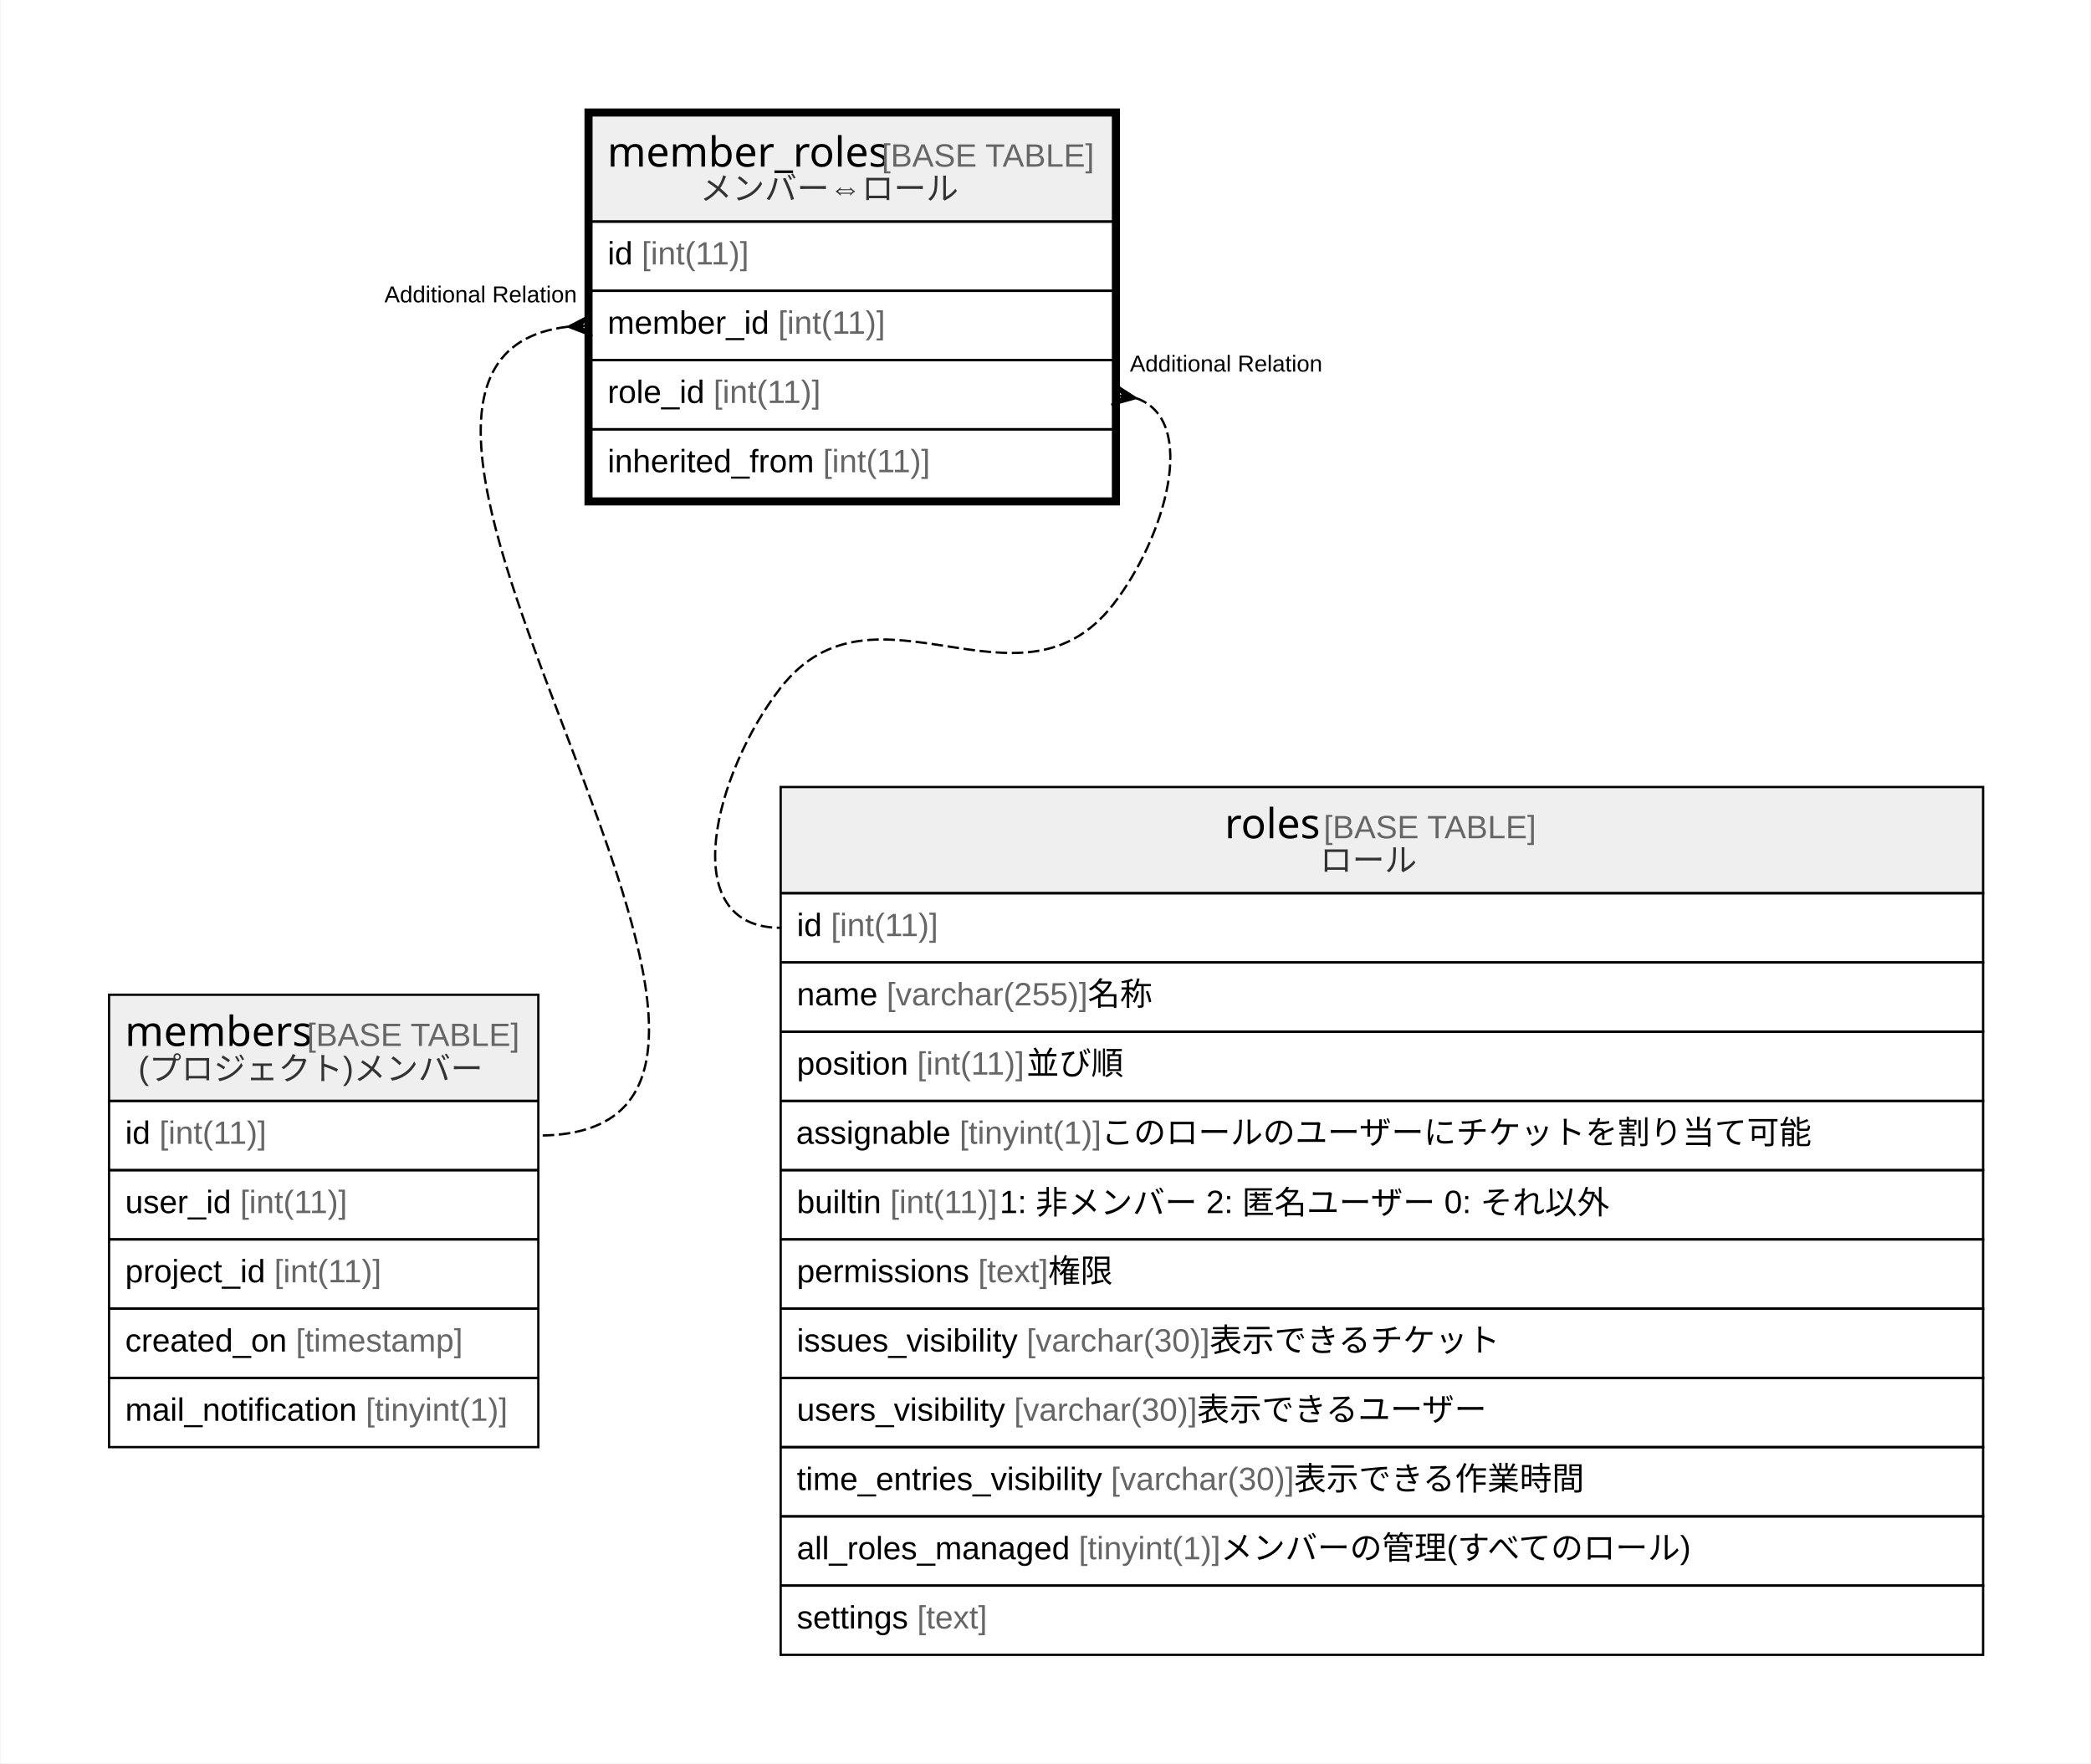
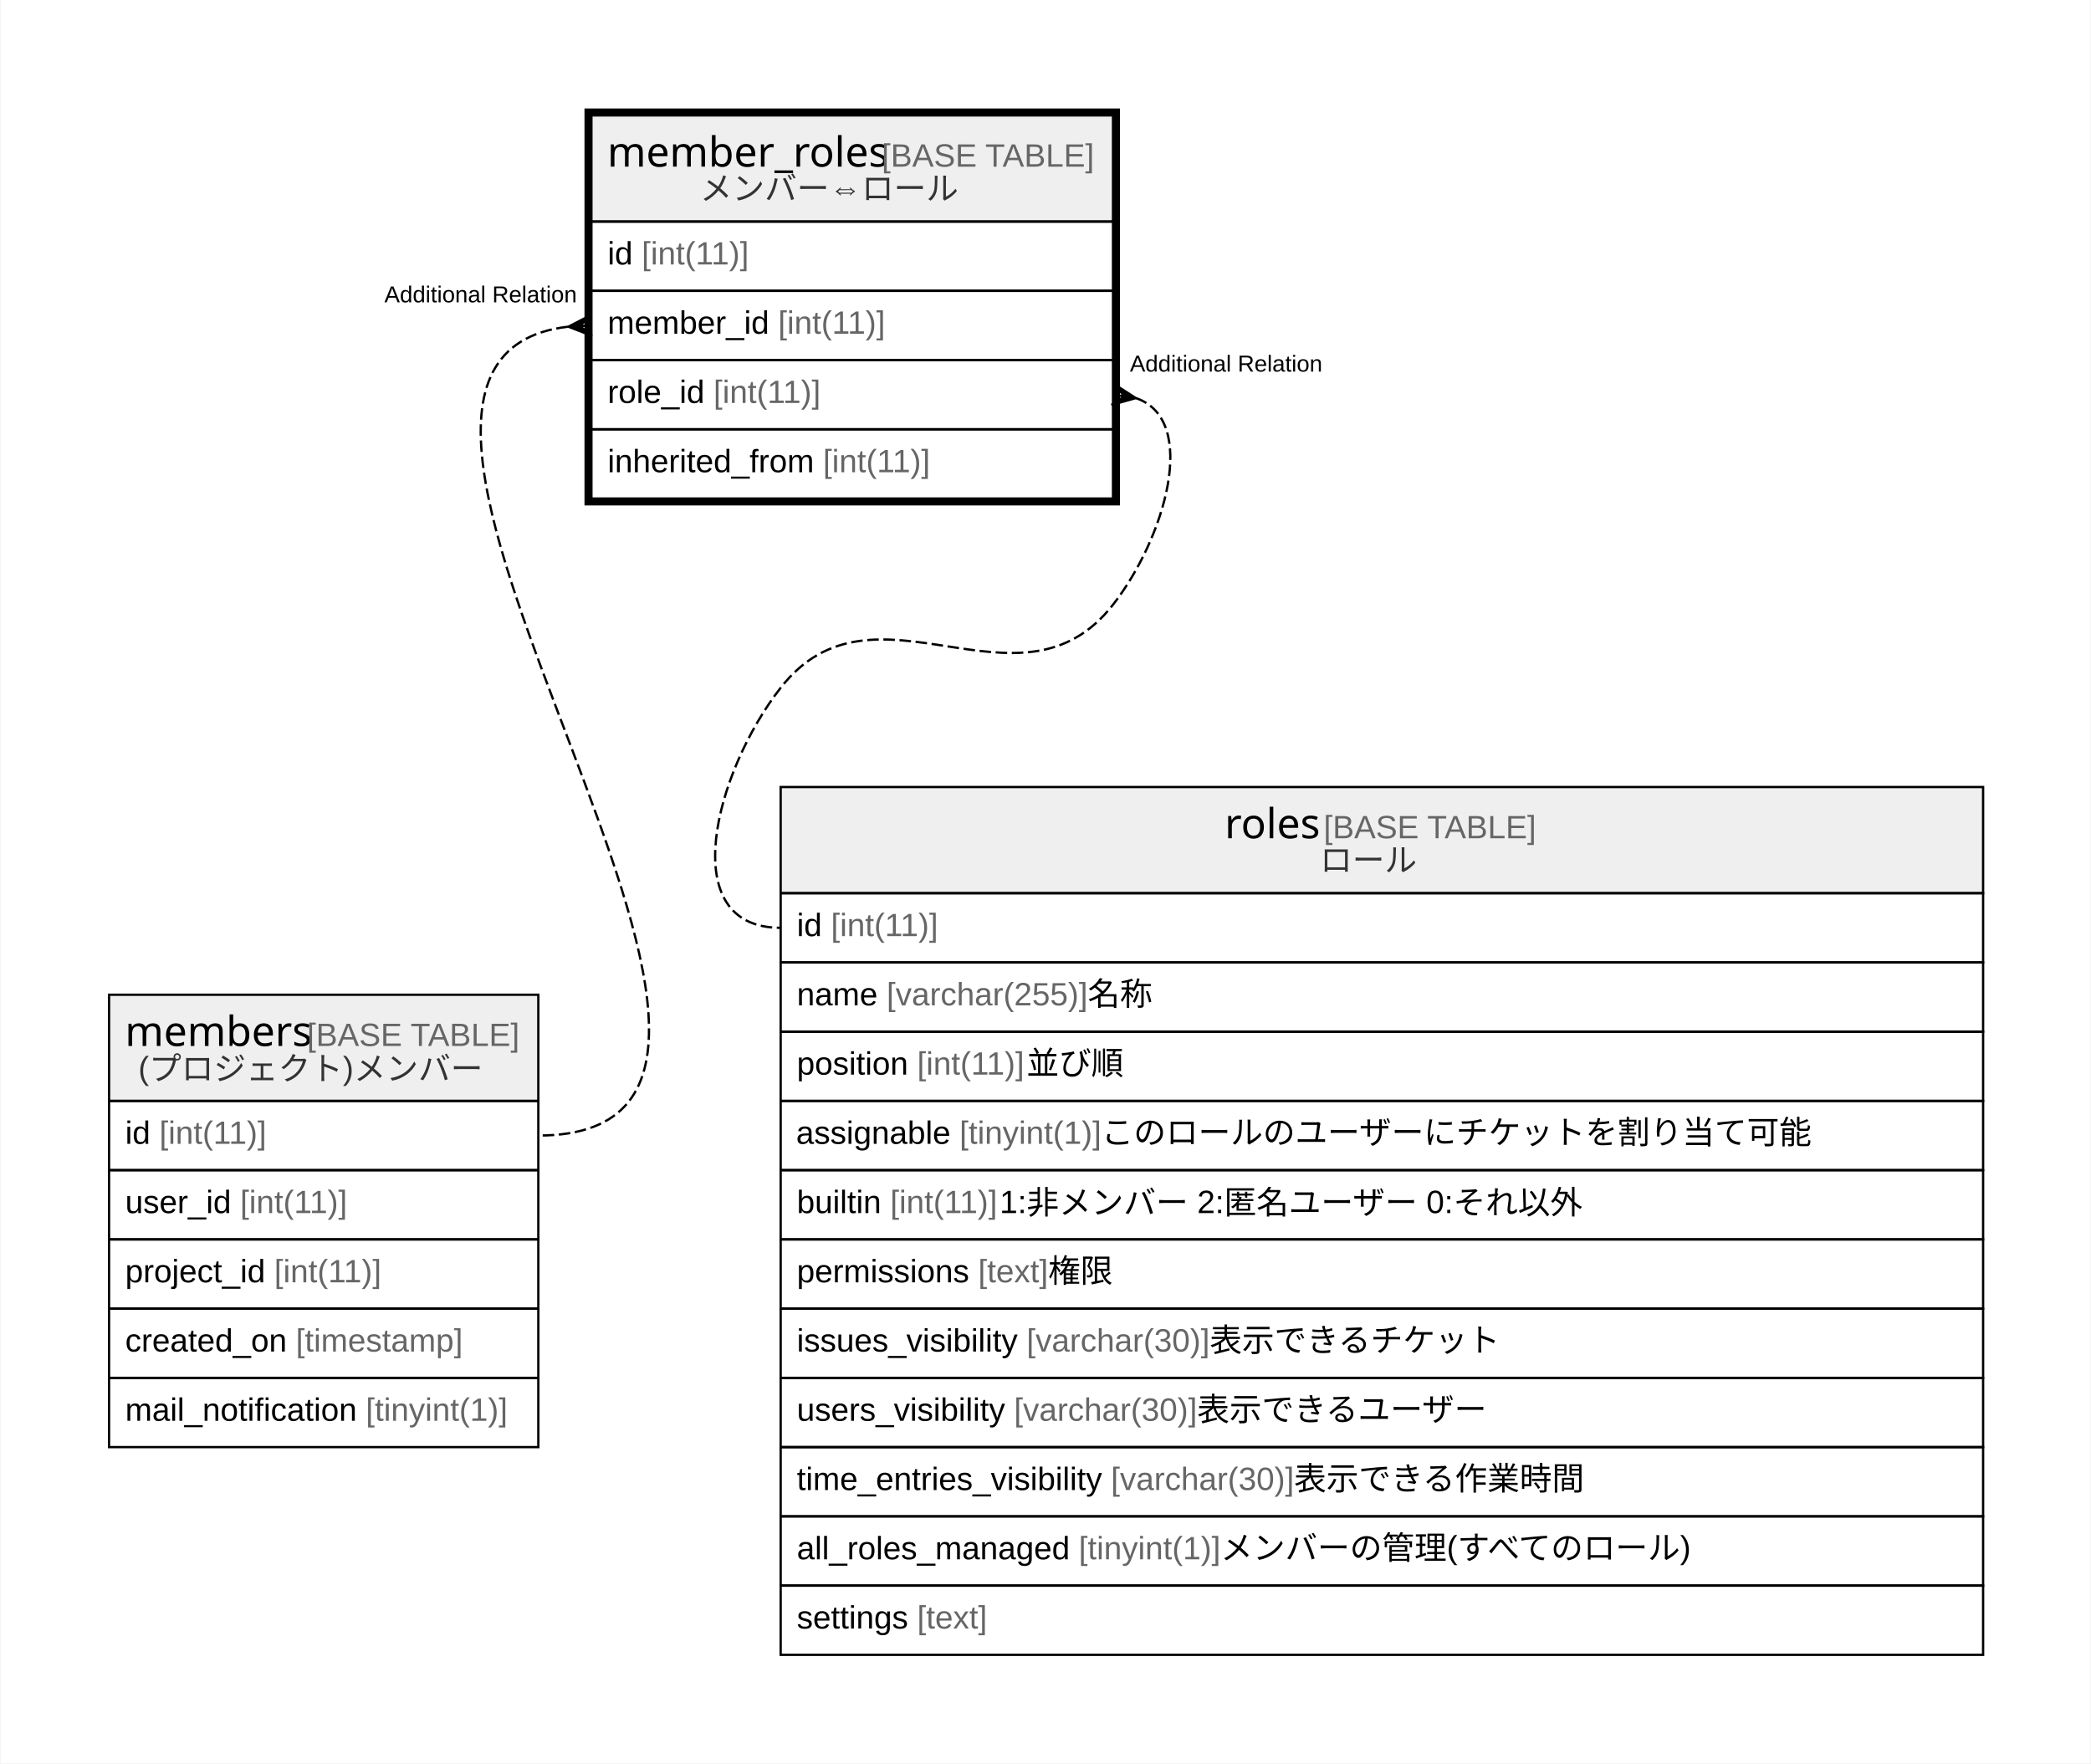
<svg xmlns="http://www.w3.org/2000/svg" width="906pt" height="764pt" viewBox="0.00 0.00 905.50 764.00">
  <g id="graph0" class="graph" transform="scale(1 1) rotate(0) translate(4 760)">
    <polygon fill="#ffffff" stroke="transparent" points="-4,4 -4,-760 901.5,-760 901.5,4 -4,4" />
    <g id="node1" class="node">
      <polygon fill="#efefef" stroke="transparent" points="252,-664 252,-710 478,-710 478,-664 252,-664" />
      <polygon fill="none" stroke="#000000" points="252,-664 252,-710 478,-710 478,-664 252,-664" />
      <text text-anchor="start" x="258.873" y="-687.8" font-family="Arial Bold" font-size="18.00" fill="#000000">member_roles</text>
      <text text-anchor="start" x="373.873" y="-687.8" font-family="Arial" font-size="14.00" fill="#000000"> </text>
      <text text-anchor="start" x="377.764" y="-687.8" font-family="Arial" font-size="14.00" fill="#666666">[BASE TABLE]</text>
      <text text-anchor="start" x="299.033" y="-673.4" font-family="Arial" font-size="14.00" fill="#333333">メンバー⇔ロール</text>
      <polygon fill="none" stroke="#000000" points="252,-634 252,-664 478,-664 478,-634 252,-634" />
      <text text-anchor="start" x="259" y="-645.4" font-family="Arial" font-size="14.00" fill="#000000">id </text>
      <text text-anchor="start" x="273.78" y="-645.4" font-family="Arial" font-size="14.00" fill="#666666">[int(11)]</text>
      <polygon fill="none" stroke="#000000" points="252,-604 252,-634 478,-634 478,-604 252,-604" />
      <text text-anchor="start" x="259" y="-615.4" font-family="Arial" font-size="14.00" fill="#000000">member_id </text>
      <text text-anchor="start" x="332.892" y="-615.4" font-family="Arial" font-size="14.00" fill="#666666">[int(11)]</text>
      <polygon fill="none" stroke="#000000" points="252,-574 252,-604 478,-604 478,-574 252,-574" />
      <text text-anchor="start" x="259" y="-585.4" font-family="Arial" font-size="14.00" fill="#000000">role_id </text>
      <text text-anchor="start" x="304.895" y="-585.4" font-family="Arial" font-size="14.00" fill="#666666">[int(11)]</text>
      <polygon fill="none" stroke="#000000" points="252,-544 252,-574 478,-574 478,-544 252,-544" />
      <text text-anchor="start" x="259" y="-555.4" font-family="Arial" font-size="14.00" fill="#000000">inherited_from </text>
      <text text-anchor="start" x="352.345" y="-555.4" font-family="Arial" font-size="14.00" fill="#666666">[int(11)]</text>
      <polygon fill="none" stroke="#000000" stroke-width="3" points="250.5,-542.5 250.5,-711.5 479.5,-711.5 479.5,-542.5 250.5,-542.5" />
    </g>
    <g id="node2" class="node">
      <polygon fill="#efefef" stroke="transparent" points="43,-283 43,-329 229,-329 229,-283 43,-283" />
      <polygon fill="none" stroke="#000000" points="43,-283 43,-329 229,-329 229,-283 43,-283" />
      <text text-anchor="start" x="49.876" y="-306.8" font-family="Arial Bold" font-size="18.00" fill="#000000">members</text>
      <text text-anchor="start" x="124.871" y="-306.8" font-family="Arial" font-size="14.00" fill="#000000"> </text>
      <text text-anchor="start" x="128.761" y="-306.8" font-family="Arial" font-size="14.00" fill="#666666">[BASE TABLE]</text>
      <text text-anchor="start" x="55.661" y="-292.4" font-family="Arial" font-size="14.00" fill="#333333">(プロジェクト)メンバー</text>
      <polygon fill="none" stroke="#000000" points="43,-253 43,-283 229,-283 229,-253 43,-253" />
      <text text-anchor="start" x="50" y="-264.4" font-family="Arial" font-size="14.00" fill="#000000">id </text>
      <text text-anchor="start" x="64.78" y="-264.4" font-family="Arial" font-size="14.00" fill="#666666">[int(11)]</text>
      <polygon fill="none" stroke="#000000" points="43,-223 43,-253 229,-253 229,-223 43,-223" />
      <text text-anchor="start" x="50" y="-234.4" font-family="Arial" font-size="14.00" fill="#000000">user_id </text>
      <text text-anchor="start" x="99.788" y="-234.4" font-family="Arial" font-size="14.00" fill="#666666">[int(11)]</text>
      <polygon fill="none" stroke="#000000" points="43,-193 43,-223 229,-223 229,-193 43,-193" />
      <text text-anchor="start" x="50" y="-204.4" font-family="Arial" font-size="14.00" fill="#000000">project_id </text>
      <text text-anchor="start" x="114.568" y="-204.4" font-family="Arial" font-size="14.00" fill="#666666">[int(11)]</text>
      <polygon fill="none" stroke="#000000" points="43,-163 43,-193 229,-193 229,-163 43,-163" />
      <text text-anchor="start" x="50" y="-174.4" font-family="Arial" font-size="14.00" fill="#000000">created_on </text>
      <text text-anchor="start" x="123.92" y="-174.4" font-family="Arial" font-size="14.00" fill="#666666">[timestamp]</text>
      <polygon fill="none" stroke="#000000" points="43,-133 43,-163 229,-163 229,-133 43,-133" />
      <text text-anchor="start" x="50" y="-144.4" font-family="Arial" font-size="14.00" fill="#000000">mail_notification </text>
      <text text-anchor="start" x="154.234" y="-144.4" font-family="Arial" font-size="14.00" fill="#666666">[tinyint(1)]</text>
    </g>
    <g id="edge1" class="edge">
      <path fill="none" stroke="#000000" stroke-dasharray="5,2" d="M241.731,-618.431C108.999,-602.74 381.671,-268 229,-268" />
      <polygon fill="#000000" stroke="#000000" points="242.015,-618.446 251.751,-623.493 247.008,-618.723 252,-619 252,-619 252,-619 247.008,-618.723 252.249,-614.507 242.015,-618.446 242.015,-618.446" />
      <text text-anchor="start" x="162.325" y="-629" font-family="Arial" font-size="10.00" fill="#000000">Additional Relation</text>
    </g>
    <g id="node3" class="node">
      <polygon fill="#efefef" stroke="transparent" points="334,-373 334,-419 855,-419 855,-373 334,-373" />
      <polygon fill="none" stroke="#000000" points="334,-373 334,-419 855,-419 855,-373 334,-373" />
      <text text-anchor="start" x="526.374" y="-396.8" font-family="Arial Bold" font-size="18.00" fill="#000000">roles</text>
      <text text-anchor="start" x="565.372" y="-396.8" font-family="Arial" font-size="14.00" fill="#000000"> </text>
      <text text-anchor="start" x="569.263" y="-396.8" font-family="Arial" font-size="14.00" fill="#666666">[BASE TABLE]</text>
      <text text-anchor="start" x="567.675" y="-382.4" font-family="Arial" font-size="14.00" fill="#333333">ロール</text>
      <polygon fill="none" stroke="#000000" points="334,-343 334,-373 855,-373 855,-343 334,-343" />
      <text text-anchor="start" x="341" y="-354.4" font-family="Arial" font-size="14.00" fill="#000000">id </text>
      <text text-anchor="start" x="355.78" y="-354.4" font-family="Arial" font-size="14.00" fill="#666666">[int(11)]</text>
      <polygon fill="none" stroke="#000000" points="334,-313 334,-343 855,-343 855,-313 334,-313" />
      <text text-anchor="start" x="341" y="-324.4" font-family="Arial" font-size="14.00" fill="#000000">name </text>
      <text text-anchor="start" x="379.899" y="-324.4" font-family="Arial" font-size="14.00" fill="#666666">[varchar(255)]</text>
      <text text-anchor="start" x="467.018" y="-324.4" font-family="Arial" font-size="14.00" fill="#000000"> 名称</text>
      <polygon fill="none" stroke="#000000" points="334,-283 334,-313 855,-313 855,-283 334,-283" />
      <text text-anchor="start" x="341" y="-294.4" font-family="Arial" font-size="14.00" fill="#000000">position </text>
      <text text-anchor="start" x="393.125" y="-294.4" font-family="Arial" font-size="14.00" fill="#666666">[int(11)]</text>
      <text text-anchor="start" x="440.572" y="-294.4" font-family="Arial" font-size="14.00" fill="#000000"> 並び順</text>
      <polygon fill="none" stroke="#000000" points="334,-253 334,-283 855,-283 855,-253 334,-253" />
      <text text-anchor="start" x="340.693" y="-264.4" font-family="Arial" font-size="14.00" fill="#000000">assignable </text>
      <text text-anchor="start" x="411.493" y="-264.4" font-family="Arial" font-size="14.00" fill="#666666">[tinyint(1)]</text>
      <text text-anchor="start" x="472.937" y="-264.4" font-family="Arial" font-size="14.00" fill="#000000"> このロールのユーザーにチケットを割り当て可能</text>
      <polygon fill="none" stroke="#000000" points="334,-223 334,-253 855,-253 855,-223 334,-223" />
      <text text-anchor="start" x="341" y="-234.4" font-family="Arial" font-size="14.00" fill="#000000">builtin </text>
      <text text-anchor="start" x="381.449" y="-234.4" font-family="Arial" font-size="14.00" fill="#666666">[int(11)]</text>
-       <text text-anchor="start" x="428.896" y="-234.4" font-family="Arial" font-size="14.00" fill="#000000"> 1: 非メンバー 2: 匿名ユーザー 0: それ以外 </text>
+       <text text-anchor="start" x="428.896" y="-234.4" font-family="Arial" font-size="14.00" fill="#000000"> 1:非メンバー 2:匿名ユーザー 0:それ以外 </text>
      <polygon fill="none" stroke="#000000" points="334,-193 334,-223 855,-223 855,-193 334,-193" />
      <text text-anchor="start" x="341" y="-204.4" font-family="Arial" font-size="14.00" fill="#000000">permissions </text>
      <text text-anchor="start" x="419.555" y="-204.4" font-family="Arial" font-size="14.00" fill="#666666">[text]</text>
      <text text-anchor="start" x="449.9" y="-204.4" font-family="Arial" font-size="14.00" fill="#000000"> 権限</text>
      <polygon fill="none" stroke="#000000" points="334,-163 334,-193 855,-193 855,-163 334,-163" />
      <text text-anchor="start" x="341" y="-174.4" font-family="Arial" font-size="14.00" fill="#000000">issues_visibility </text>
      <text text-anchor="start" x="440.551" y="-174.4" font-family="Arial" font-size="14.00" fill="#666666">[varchar(30)]</text>
      <text text-anchor="start" x="519.888" y="-174.4" font-family="Arial" font-size="14.00" fill="#000000"> 表示できるチケット</text>
      <polygon fill="none" stroke="#000000" points="334,-133 334,-163 855,-163 855,-133 334,-133" />
      <text text-anchor="start" x="341" y="-144.4" font-family="Arial" font-size="14.00" fill="#000000">users_visibility </text>
      <text text-anchor="start" x="435.105" y="-144.4" font-family="Arial" font-size="14.00" fill="#666666">[varchar(30)]</text>
      <text text-anchor="start" x="514.442" y="-144.4" font-family="Arial" font-size="14.00" fill="#000000"> 表示できるユーザー</text>
      <polygon fill="none" stroke="#000000" points="334,-103 334,-133 855,-133 855,-103 334,-103" />
      <text text-anchor="start" x="341" y="-114.4" font-family="Arial" font-size="14.00" fill="#000000">time_entries_visibility </text>
      <text text-anchor="start" x="477.108" y="-114.4" font-family="Arial" font-size="14.00" fill="#666666">[varchar(30)]</text>
      <text text-anchor="start" x="556.445" y="-114.4" font-family="Arial" font-size="14.00" fill="#000000"> 表示できる作業時間</text>
      <polygon fill="none" stroke="#000000" points="334,-73 334,-103 855,-103 855,-73 334,-73" />
      <text text-anchor="start" x="341" y="-84.4" font-family="Arial" font-size="14.00" fill="#000000">all_roles_managed </text>
      <text text-anchor="start" x="463.14" y="-84.4" font-family="Arial" font-size="14.00" fill="#666666">[tinyint(1)]</text>
      <text text-anchor="start" x="524.585" y="-84.4" font-family="Arial" font-size="14.00" fill="#000000"> メンバーの管理(すべてのロール)</text>
      <polygon fill="none" stroke="#000000" points="334,-43 334,-73 855,-73 855,-43 334,-43" />
      <text text-anchor="start" x="341" y="-54.4" font-family="Arial" font-size="14.00" fill="#000000">settings </text>
      <text text-anchor="start" x="393.126" y="-54.4" font-family="Arial" font-size="14.00" fill="#666666">[text]</text>
    </g>
    <g id="edge2" class="edge">
      <path fill="none" stroke="#000000" stroke-dasharray="5,2" d="M487.937,-587.512C515.446,-578.154 500.557,-526.89 478,-498 437.401,-446.002 374.599,-513.998 334,-462 305.554,-425.567 287.778,-358 334,-358" />
      <polygon fill="#000000" stroke="#000000" points="487.89,-587.519 477.334,-584.55 482.945,-588.26 478,-589 478,-589 478,-589 482.945,-588.26 478.666,-593.45 487.89,-587.519 487.89,-587.519" />
      <text text-anchor="start" x="485.325" y="-599" font-family="Arial" font-size="10.00" fill="#000000">Additional Relation</text>
    </g>
  </g>
</svg>
